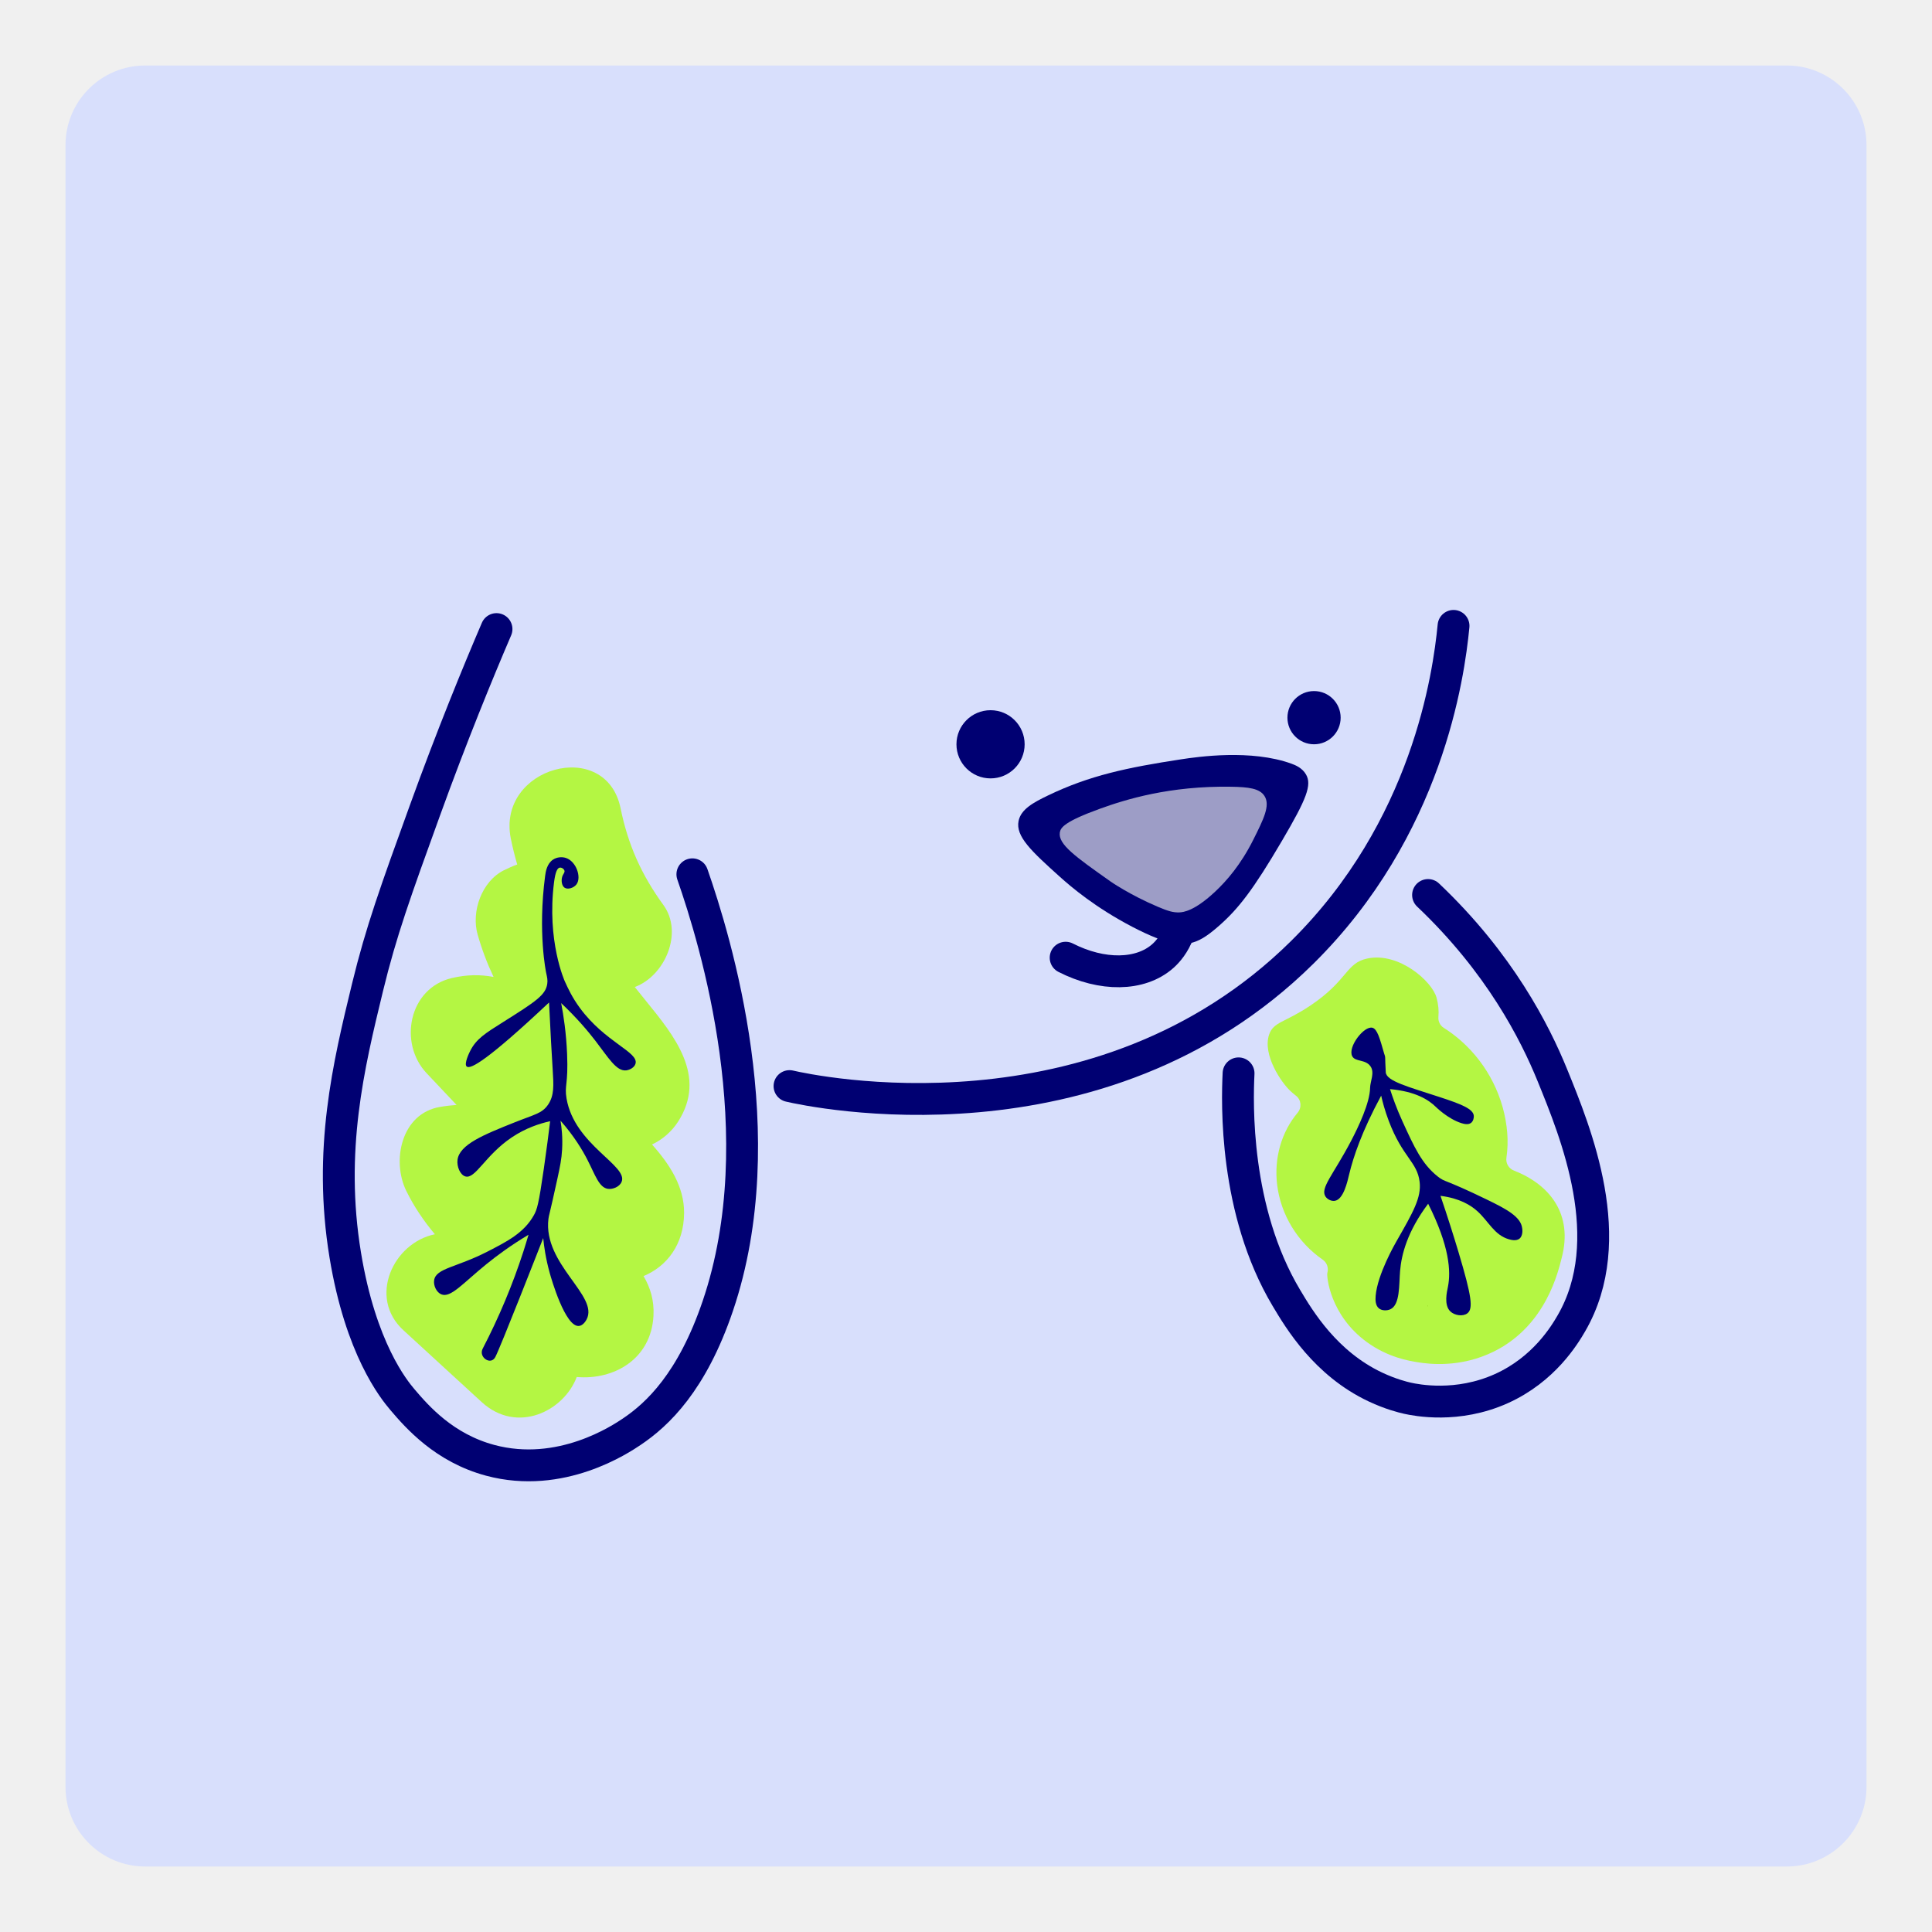
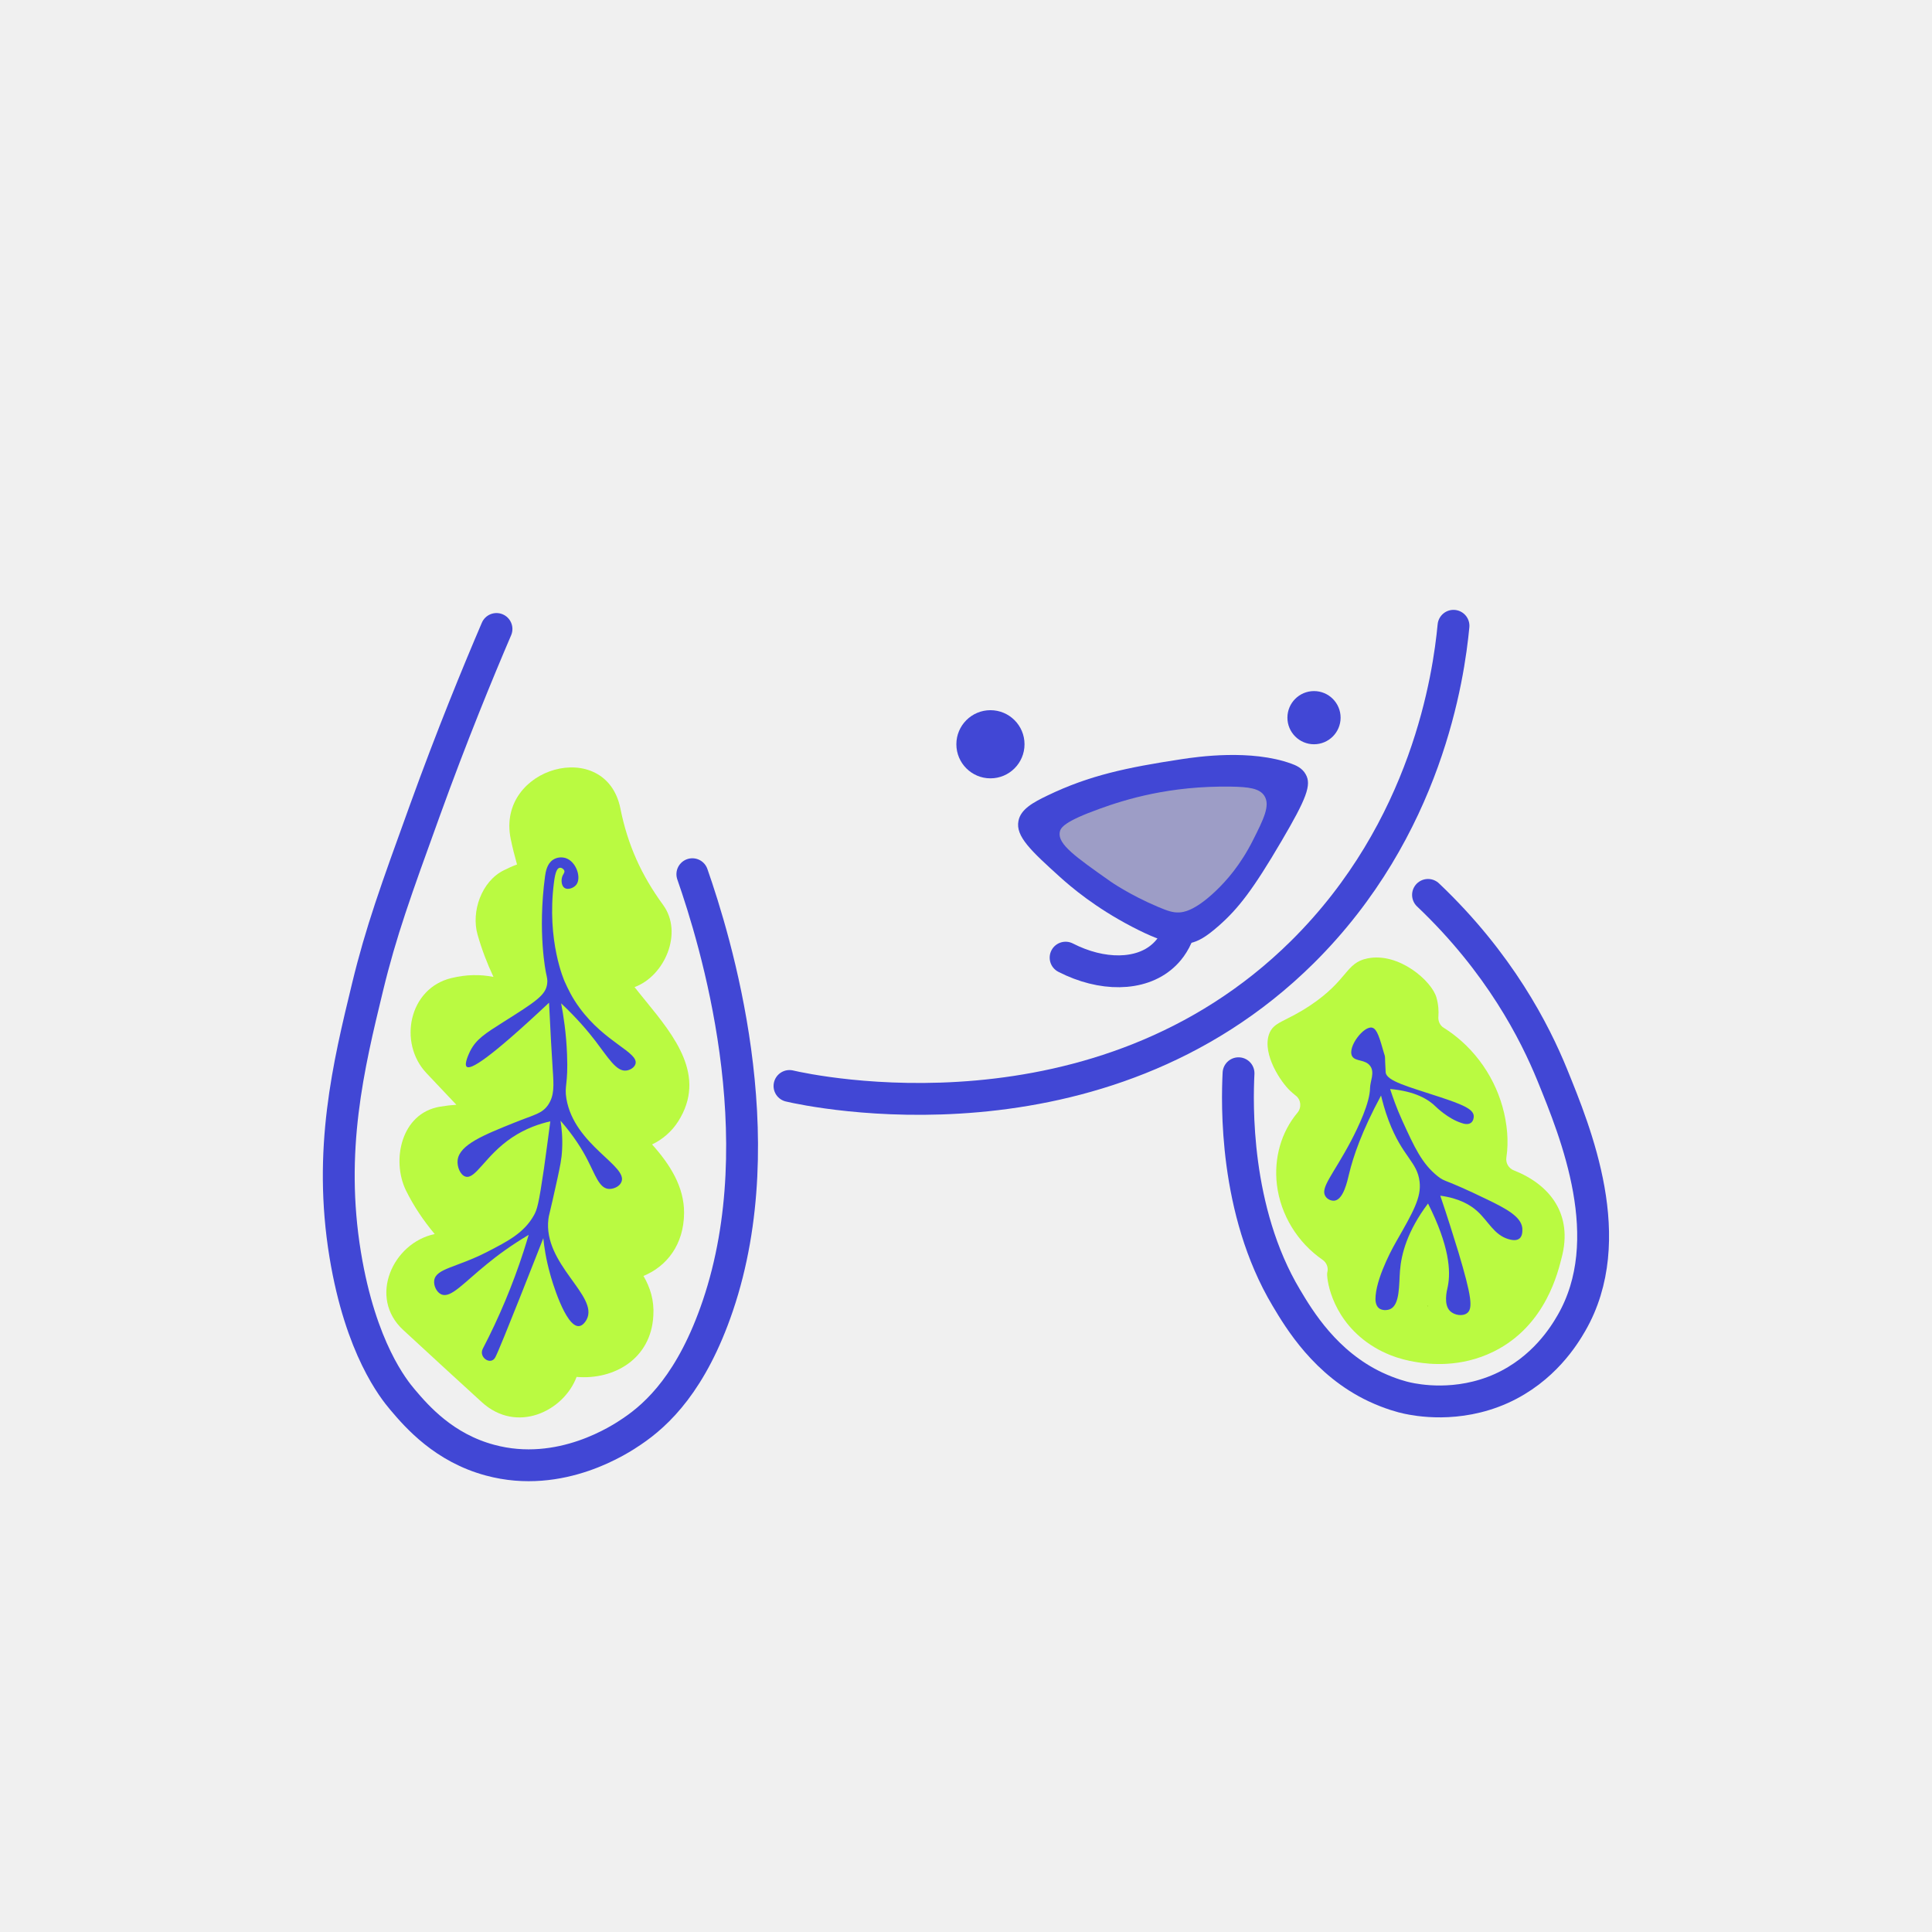
- <svg xmlns="http://www.w3.org/2000/svg" version="1.1" id="Layer_1" x="0px" y="0px" viewBox="0 0 1213.27 1213.27" style="enable-background:new 0 0 1213.27 1213.27;" xml:space="preserve">
+ <svg xmlns="http://www.w3.org/2000/svg" version="1.1" id="Layer_1" x="0px" y="0px" viewBox="0 0 1213.3 1213.3" style="enable-background:new 0 0 1213.3 1213.3;" xml:space="preserve">
  <style type="text/css">
- 	.st0{fill:#FFFFFF;}
- 	.st1{clip-path:url(#turqois_00000086690313372670658340000016095509065015250342_);}
- 	.st2{fill:#65E5E1;}
- 	.st3{fill:#000072;}
- 	.st4{fill:#AEAED6;}
- 	.st5{fill:none;stroke:#000072;stroke-width:20;stroke-linecap:round;stroke-miterlimit:10;}
- 	.st6{fill:#0BCBFF;}
- 	.st7{fill:#19B8DD;}
- 	.st8{fill:none;stroke:#000072;stroke-width:20;stroke-linecap:round;stroke-linejoin:round;stroke-miterlimit:10;}
- 	.st9{fill:#FFC9A4;}
- 	.st10{fill:#0BCBFF;stroke:#000072;stroke-width:20;stroke-linecap:round;stroke-linejoin:round;stroke-miterlimit:10;}
- 	.st11{fill:#CC7E4A;}
- 	.st12{fill:#FF4360;}
- 	.st13{fill:#E23456;}
- 	.st14{fill:#EFB892;}
- 	.st15{fill:#C16D34;}
- 	.st16{fill:#824216;}
- 	.st17{clip-path:url(#SVGID_00000165925275354365743940000015719020063440663700_);}
- 	.st18{fill:#A85924;}
- 	.st19{fill:#C16D34;stroke:#000072;stroke-width:10;stroke-linecap:round;stroke-linejoin:round;stroke-miterlimit:10;}
- 	.st20{fill:#005654;}
- 	.st21{fill:#0D7F79;}
- 	.st22{fill:#9B2446;}
- 	.st23{fill:#606976;}
- 	.st24{fill:none;}
- 	.st25{fill:#FF5C7B;}
- 	.st26{fill:#EA6642;}
- 	.st27{fill:#BC2A4D;}
- 	.st28{fill:#C94438;}
- 	.st29{fill:#C43961;}
- 	.st30{opacity:0.2;fill:#000072;}
- 	.st31{fill:none;stroke:#FFFFFF;stroke-width:20;stroke-linecap:round;stroke-linejoin:round;stroke-miterlimit:10;}
- 	.st32{fill:#C5C5EA;}
- 	.st33{fill:#F0F0FF;}
- 	.st34{fill:none;stroke:#000000;stroke-width:20;stroke-miterlimit:10;}
- 	.st35{opacity:0.77;fill:#C2F46C;}
- 	.st36{fill:#EBEBFF;}
- 	.st37{fill:#000072;stroke:#000072;stroke-linecap:round;stroke-linejoin:round;stroke-miterlimit:10;}
- 	.st38{fill:#E6E6F4;}
- 	.st39{fill:#EAAE86;}
- 	.st40{fill:#FFE8D9;}
- 	.st41{fill:none;stroke:#FFFFFF;stroke-width:10;stroke-linecap:round;stroke-linejoin:round;stroke-miterlimit:10;}
- 	.st42{fill:#F4AA78;}
- 	.st43{fill:#FFDF8C;}
- 	.st44{fill:#16C156;}
- 	.st45{fill:#0C003D;}
- 	.st46{fill:#41AAA0;}
- 	.st47{fill:#80D1CB;}
- 	.st48{opacity:0.77;fill:#E6F4CB;}
- 	.st49{opacity:0.77;fill:#FFFFFF;}
- 	.st50{fill:#EBEBFF;stroke:#000072;stroke-width:20;stroke-linecap:round;stroke-miterlimit:10;}
- 	.st51{fill:#D8DFFC;}
- 	.st52{fill:none;stroke:#000072;stroke-width:10;stroke-linecap:round;stroke-miterlimit:10;}
- 	.st53{fill:#C59A18;}
- 	.st54{fill:#F4A77F;}
- 	.st55{fill:#EEE5C8;}
- 	.st56{fill:#F18738;}
- 	.st57{fill:#FF872A;}
- 	.st58{fill:#B1DBFF;}
- 	.st59{fill:#56A4E6;}
- 	.st60{fill:#3B89CC;}
- 	.st61{fill:#3584C1;}
- 	.st62{fill:#5EFF86;}
- 	.st63{fill:#53F375;}
- 	.st64{fill:#5AE76D;}
- 	.st65{fill:#49D65C;}
- 	.st66{fill:#4CE366;}
- 	.st67{fill:#73FF92;}
- 	.st68{fill:#FFFFFF;stroke:#C59A18;stroke-width:20;stroke-miterlimit:10;}
- 	.st69{fill:#7DFFAE;}
- 	.st70{fill:#028233;}
- 	.st71{fill:#006825;}
- 	.st72{fill:#AFFF1C;}
- 	.st73{fill:#A0E211;}
- 	.st74{fill:#9CC41B;}
- 	.st75{fill:#799B0C;}
- 	.st76{fill:#8CBC0D;}
- 	.st77{fill:#BEFF35;}
- 	.st78{fill:none;stroke:#F0F0FF;stroke-width:20;stroke-linecap:round;stroke-miterlimit:10;}
- 	.st79{fill:none;stroke:#000072;stroke-width:20;stroke-miterlimit:10;}
- 	.st80{opacity:0.77;fill:#AAFC0D;}
- 	.st81{fill:#9D9DC6;}
+ 	.st0{opacity:0.77;fill:#AAFC0D;enable-background:new    ;}
+ 	.st1{fill:#4147D5;}
+ 	.st2{fill:#9D9DC6;}
+ 	.st3{fill:none;stroke:#4147D5;stroke-width:20;stroke-linecap:round;stroke-miterlimit:10;}
</style>
  <g>
    <g>
-       <path class="st51" d="M1122.14,1172.14h-1031c-27.61,0-50-22.39-50-50v-1031c0-27.61,22.39-50,50-50h1031c27.61,0,50,22.39,50,50    v1031C1172.14,1149.75,1149.75,1172.14,1122.14,1172.14z" />
-       <path d="M896.79,820.39c-0.17-0.13-0.29-0.25-0.46-0.34c0.08,0,0.17-0.04,0.25-0.08C896.67,820.1,896.75,820.27,896.79,820.39z" />
-       <path d="M896.79,820.39c-0.17-0.13-0.29-0.25-0.46-0.34c0.08,0,0.17-0.04,0.25-0.08C896.67,820.1,896.75,820.27,896.79,820.39z" />
-       <path d="M681.73,687.94c0.04-0.04,0.08-0.08,0.08-0.13c0,0,0,0,0,0.08C681.77,687.94,681.73,687.94,681.73,687.94z" />
-       <path d="M681.85,687.82c0,0,0,0-0.04,0c0,0,0.04,0,0-0.04C681.81,687.77,681.81,687.82,681.85,687.82z" />
+       <path d="M896.8,820.4c-0.2-0.1-0.3-0.2-0.5-0.3c0.1,0,0.2,0,0.2-0.1C896.7,820.1,896.8,820.3,896.8,820.4z" />
+       <path d="M896.8,820.4c-0.2-0.1-0.3-0.2-0.5-0.3c0.1,0,0.2,0,0.2-0.1C896.7,820.1,896.8,820.3,896.8,820.4z" />
+       <path d="M681.7,687.9L681.7,687.9C681.8,687.8,681.8,687.8,681.7,687.9C681.8,687.9,681.7,687.9,681.7,687.9z" />
+       <path d="M681.8,687.8L681.8,687.8L681.8,687.8L681.8,687.8z" />
    </g>
  </g>
  <g>
    <g>
      <g>
-         <path class="st80" d="M409.46,718.72c11.2,12.55,20.25,26.57,20.14,43.01c-0.12,19.9-10.88,33.56-25.46,39.63     c4.25,7.19,6.75,15.33,6.24,24.9c-1.43,27.16-24.7,40.51-48.21,38.48c-7.98,21.37-37.45,36.14-59.69,15.73     c-16.4-15.01-32.76-30.02-49.13-45.08c-22.4-20.53-6.47-54.92,19.74-60.29c-7.03-8.42-13.22-17.51-18.07-27.48     c-9.05-18.67-3.1-48.41,21.37-52.5c3.49-0.6,6.95-0.99,10.33-1.23c-6.27-6.63-12.55-13.3-18.82-19.94     c-17.75-18.82-11.24-53.34,15.77-59.73c9.57-2.26,18.15-2.26,26.29-0.71c-4.05-8.54-7.39-17.43-10.01-26.61     c-4.13-14.42,2.54-33.4,16.44-40.35c2.82-1.39,5.6-2.66,8.42-3.65c-1.55-5.32-2.9-10.76-4.01-16.2     c-9.13-45,59.77-64.06,68.94-19.02c4.65,22.88,13.15,41.82,26.89,60.68c12.63,17.39,0.95,44.48-17.99,51.47     c2.3,2.9,4.61,5.8,6.95,8.66c17.87,22,38.6,47.22,20.29,75.81C421.89,710.54,416.09,715.62,409.46,718.72z" />
-         <path class="st80" d="M980.73,789.92c-2.08,7.88-9.5,42.38-42.51,58.77c-21.31,10.58-41.26,7.8-47.42,6.86     c-5.88-0.9-19.29-3.11-32.59-12.85c-23.01-16.85-25.22-41.22-24.65-43.37c0-0.02,0.01-0.04,0.02-0.06     c0.87-3.12-0.31-6.41-2.98-8.25c-15.54-10.71-26.3-28.03-28.58-47.06c-2.02-16.77,2.77-33.17,12.87-45.18     c2.72-3.24,2.32-8.08-1.03-10.67c-1.18-0.91-2.35-1.9-3.5-2.97c-5.8-5.39-17.62-22.84-13.39-35.38     c2.75-8.15,9.74-7.45,25.83-18.22c23.95-16.03,22.19-26.77,35.96-29.63c19.78-4.1,40.57,14.33,43.37,24.61     c1.15,4.21,1.52,8.26,1.17,12.1c-0.25,2.72,1.03,5.39,3.34,6.84c3.95,2.49,7.68,5.31,11.16,8.41     c16.5,14.73,26.92,35.38,28.72,57.48c0.42,5.25,0.26,10.53-0.5,15.63c-0.52,3.48,1.4,6.83,4.68,8.11     C973.3,743.91,987.96,762.5,980.73,789.92z" />
-         <path class="st3" d="M811.03,479.59c-25.28-9.19-58.77-4.35-69.16-2.77c-34.08,5.2-57.61,10.15-83.78,22.74     c-9.21,4.43-16.95,8.66-18.44,15.99c-1.97,9.72,8.12,19.04,26.04,35.16c7.1,6.38,22.24,19.26,45.52,31.39     c22.58,11.76,30.88,11.38,36.19,10.2c5.09-1.13,9.81-3.57,18.23-11c12.11-10.7,21.29-22.4,39.42-53.27     c15.52-26.43,18.91-35.09,15.1-41.69C817.75,482.19,813.47,480.48,811.03,479.59z" />
-         <path class="st81" d="M786.93,527.58c-7.8,15.54-16.66,25.6-23.66,32.2c-13.22,12.46-20.34,13.1-22.62,13.19     c-3.86,0.15-7.03-0.77-13.37-3.45c-18.17-7.7-29.94-16.01-29.94-16.01c-21.97-15.52-32.96-23.29-31.78-30.75     c0.48-3.05,2.93-6.81,25.06-14.84c16.35-5.93,44.04-14.49,82.5-13.86c10.91,0.18,17.95,1.02,20.99,5.86     C797.84,505.86,793.47,514.55,786.93,527.58z" />
+         <path class="st0" d="M409.5,718.7c11.2,12.5,20.2,26.6,20.1,43c-0.1,19.9-10.9,33.6-25.5,39.6c4.2,7.2,6.8,15.3,6.2,24.9     c-1.4,27.2-24.7,40.5-48.2,38.5c-8,21.4-37.5,36.1-59.7,15.7c-16.4-15-32.8-30-49.1-45.1c-22.4-20.5-6.5-54.9,19.7-60.3     c-7-8.4-13.2-17.5-18.1-27.5c-9.1-18.7-3.1-48.4,21.4-52.5c3.5-0.6,7-1,10.3-1.2c-6.3-6.6-12.5-13.3-18.8-19.9     c-17.8-18.8-11.2-53.3,15.8-59.7c9.6-2.3,18.1-2.3,26.3-0.7c-4-8.5-7.4-17.4-10-26.6c-4.1-14.4,2.5-33.4,16.4-40.3     c2.8-1.4,5.6-2.7,8.4-3.7c-1.5-5.3-2.9-10.8-4-16.2c-9.1-45,59.8-64.1,68.9-19c4.6,22.9,13.1,41.8,26.9,60.7     c12.6,17.4,1,44.5-18,51.5c2.3,2.9,4.6,5.8,7,8.7c17.9,22,38.6,47.2,20.3,75.8C421.9,710.5,416.1,715.6,409.5,718.7z" />
+         <path class="st0" d="M980.7,789.9c-2.1,7.9-9.5,42.4-42.5,58.8c-21.3,10.6-41.3,7.8-47.4,6.9c-5.9-0.9-19.3-3.1-32.6-12.8     c-23-16.8-25.2-41.2-24.7-43.4c0,0,0,0,0-0.1c0.9-3.1-0.3-6.4-3-8.2c-15.5-10.7-26.3-28-28.6-47.1c-2-16.8,2.8-33.2,12.9-45.2     c2.7-3.2,2.3-8.1-1-10.7c-1.2-0.9-2.3-1.9-3.5-3c-5.8-5.4-17.6-22.8-13.4-35.4c2.8-8.2,9.7-7.5,25.8-18.2     c24-16,22.2-26.8,36-29.6c19.8-4.1,40.6,14.3,43.4,24.6c1.2,4.2,1.5,8.3,1.2,12.1c-0.2,2.7,1,5.4,3.3,6.8c4,2.5,7.7,5.3,11.2,8.4     c16.5,14.7,26.9,35.4,28.7,57.5c0.4,5.2,0.3,10.5-0.5,15.6c-0.5,3.5,1.4,6.8,4.7,8.1C973.3,743.9,988,762.5,980.7,789.9z" />
+         <path class="st1" d="M811,479.6c-25.3-9.2-58.8-4.4-69.2-2.8c-34.1,5.2-57.6,10.1-83.8,22.7c-9.2,4.4-17,8.7-18.4,16     c-2,9.7,8.1,19,26,35.2c7.1,6.4,22.2,19.3,45.5,31.4c22.6,11.8,30.9,11.4,36.2,10.2c5.1-1.1,9.8-3.6,18.2-11     c12.1-10.7,21.3-22.4,39.4-53.3c15.5-26.4,18.9-35.1,15.1-41.7C817.8,482.2,813.5,480.5,811,479.6z" />
+         <path class="st2" d="M786.9,527.6c-7.8,15.5-16.7,25.6-23.7,32.2c-13.2,12.5-20.3,13.1-22.6,13.2c-3.9,0.2-7-0.8-13.4-3.5     c-18.2-7.7-29.9-16-29.9-16c-22-15.5-33-23.3-31.8-30.8c0.5-3,2.9-6.8,25.1-14.8c16.3-5.9,44-14.5,82.5-13.9     c10.9,0.2,18,1,21,5.9C797.8,505.9,793.5,514.5,786.9,527.6z" />
        <g>
          <g>
-             <path d="M896.25,750.91c-0.17-0.13-0.29-0.25-0.46-0.34c0.08,0,0.17-0.04,0.25-0.08C896.13,750.61,896.21,750.78,896.25,750.91       z" />
-             <path d="M896.25,750.91c-0.17-0.13-0.29-0.25-0.46-0.34c0.08,0,0.17-0.04,0.25-0.08C896.13,750.61,896.21,750.78,896.25,750.91       z" />
-             <circle class="st3" cx="622.05" cy="467.41" r="21.41" />
-             <circle class="st3" cx="825.2" cy="450.69" r="16.71" />
-             <path d="M681.19,618.46c0.04-0.04,0.08-0.08,0.08-0.13c0,0,0,0,0,0.08C681.23,618.46,681.19,618.46,681.19,618.46z" />
-             <path d="M681.31,618.33c0,0,0,0-0.04,0c0,0,0.04,0,0-0.04C681.27,618.29,681.27,618.33,681.31,618.33z" />
+             <path d="M896.2,750.9c-0.2-0.1-0.3-0.2-0.5-0.3c0.1,0,0.2,0,0.2-0.1C896.1,750.6,896.2,750.8,896.2,750.9z" />
+             <path d="M896.2,750.9c-0.2-0.1-0.3-0.2-0.5-0.3c0.1,0,0.2,0,0.2-0.1C896.1,750.6,896.2,750.8,896.2,750.9z" />
+             <circle class="st1" cx="622" cy="467.4" r="21.4" />
+             <circle class="st1" cx="825.2" cy="450.7" r="16.7" />
+             <path d="M681.2,618.5L681.2,618.5C681.3,618.3,681.3,618.3,681.2,618.5L681.2,618.5z" />
+             <path d="M681.3,618.3L681.3,618.3L681.3,618.3L681.3,618.3z" />
          </g>
-           <path class="st5" d="M912.8,393.05c-3.04,31.37-16.45,127.34-95,205c-127.62,126.18-308.9,87.06-322,84" />
-           <path class="st5" d="M311.8,395.05c-11.92,27.82-27.88,66.73-45,114c-18.32,50.6-27.48,75.9-36,111      c-11.92,49.12-24.77,102.35-14,168c9.66,58.86,30.46,84.49,36,91c9.25,10.87,26.23,30.27,55,38c44.44,11.95,82.08-13.35,89-18      c16.09-10.81,37.82-31.23,54-79c36.2-106.87-1.59-229.69-16-271" />
-           <path class="st5" d="M896.8,562.05c45.02,42.67,67.11,86.27,78,113c14.81,36.36,42.44,103.55,12,156      c-4.28,7.37-17.2,28.94-44,41c-27.66,12.44-53.44,7.24-59,6c-2.86-0.64-10.56-2.56-20-7c-31.4-14.77-47.89-42.4-56-56      c-32.75-54.9-30.91-122.58-30-141" />
+           <path class="st3" d="M912.8,393c-3,31.4-16.5,127.3-95,205c-127.6,126.2-308.9,87.1-322,84" />
+           <path class="st3" d="M311.8,395c-11.9,27.8-27.9,66.7-45,114c-18.3,50.6-27.5,75.9-36,111c-11.9,49.1-24.8,102.3-14,168      c9.7,58.9,30.5,84.5,36,91c9.2,10.9,26.2,30.3,55,38c44.4,12,82.1-13.3,89-18c16.1-10.8,37.8-31.2,54-79      c36.2-106.9-1.6-229.7-16-271" />
+           <path class="st3" d="M896.8,562c45,42.7,67.1,86.3,78,113c14.8,36.4,42.4,103.5,12,156c-4.3,7.4-17.2,28.9-44,41      c-27.7,12.4-53.4,7.2-59,6c-2.9-0.6-10.6-2.6-20-7c-31.4-14.8-47.9-42.4-56-56c-32.8-54.9-30.9-122.6-30-141" />
        </g>
      </g>
-       <path class="st5" d="M740.21,585.42c-2.85,7.64-6.92,12.27-10,15c-14.05,12.45-38.15,12.66-61,1" />
+       <path class="st3" d="M740.2,585.4c-2.8,7.6-6.9,12.3-10,15c-14,12.5-38.2,12.7-61,1" />
    </g>
-     <path class="st3" d="M381.86,746.59c-5.63-0.7-8.11-8.77-12.91-18.14c-3.23-6.31-8.45-15.04-16.96-24.68   c0.71,4.26,1.43,10.56,1,18.15c-0.34,6.07-1.27,10.54-2.89,18c-5.16,23.78-5.37,22.92-5.69,25.51   c-3.49,28.52,31.85,48.34,23.96,63.16c-0.28,0.52-2.06,3.88-4.83,4.1c-8.61,0.7-17.35-29.8-18.25-33.02   c-2.62-9.34-3.68-17.2-4.16-22.17c-2.77,7.06-26.7,68.21-30.08,74.7c-2.84,5.46-10.73,0.11-7.92-5.28   c10.2-19.64,18.78-40.08,25.6-61.14c1.1-3.46,2.17-6.9,3.17-10.37c-10.64,6.35-19.37,12.73-26.34,18.38   c-14.88,12.07-22.58,21.53-28.45,19.03c-3-1.28-5.01-5.46-4.47-8.92c1.19-7.52,13.97-7.91,33.38-17.87   c12.63-6.48,23.01-11.8,29.22-22.86c2.02-3.6,3.05-6.82,6.29-29.34c1.73-12.05,3.04-22.22,3.95-29.74   c-6.56,1.46-15.33,4.27-24.14,10.2c-16.7,11.23-22.88,26.45-29.17,24.47c-3.21-1.01-5.38-6.14-4.85-10.39   c1.21-9.68,16.64-15.85,35.74-23.49c12.68-5.07,17.3-5.62,21.07-11.1c4.03-5.86,3.56-12.23,2.93-22.39   c-0.56-8.93-1.38-22.93-2.26-41.84c-38.19,35.91-49.38,42.26-51.72,40.22c-1.87-1.63,1.7-8.81,2.15-9.71   c3.8-7.64,9.6-11.22,20.79-18.26c20.5-12.89,26.59-16.94,27.64-23.9c0.37-2.45-0.06-4.11-0.69-7.04c0,0-5.36-25.06-0.63-60.85   c0.35-2.62,1.1-7.6,4.92-10.16c2.48-1.65,5.65-1.88,8.12-1.07c6.57,2.16,9.88,12.21,6.67,16.56c-1.67,2.27-5.49,3.49-7.52,2.11   c-1.8-1.23-2.17-4.5-1.5-6.76c0.58-1.95,1.81-2.72,1.43-3.97c-0.35-1.14-1.87-2.07-2.99-1.85c-1.46,0.28-2.69,2.59-3.52,9.06   c-4.75,37,6.73,62.31,6.73,62.31c2.07,4.56,4.63,10.14,9.45,16.7c15.89,21.66,36.91,27.66,34.98,34.98   c-0.66,2.48-3.66,3.98-5.79,4.25c-6.22,0.8-11.28-8.02-19.44-18.6c-4.63-6-11.63-14.35-21.47-23.63c1.43,7.44,3.16,18.5,3.72,32.01   c0.81,19.32-1.78,19.51-0.35,27.9c4.99,29.29,39.06,42.17,34.54,52.42C389.02,745.34,384.82,746.96,381.86,746.59z" />
-     <path class="st3" d="M954.24,777.83c-2.06,1.68-5.3,0.81-6.75,0.39c-9.06-2.59-12.73-11.3-19.71-17.6   c-4.2-3.79-11.18-8.14-23.17-9.65c4.48,13.15,8.25,25.1,11.37,35.54c8.23,27.53,9.25,35.33,5.54,38.22   c-2.8,2.18-8.03,1.38-10.7-1.15c-4.23-4.01-2.15-12.45-1.55-15.42c1.96-9.72,1.02-25.57-12.41-52.23   c-13.08,17.4-16.76,31.9-17.62,42.16c-0.73,8.81,0.05,21.32-6.13,24.12c-1.98,0.89-5.21,1.04-7.2-0.6   c-2.14-1.76-2.26-5.09-2.02-7.88c1.16-13.47,12.11-32.53,13.07-34.21c10.48-18.3,15.72-27.46,14.55-37.3   c-1.5-12.65-10.73-15.36-19.4-38.33c-2.48-6.57-3.93-12.17-4.75-15.83c-12.11,22.4-17.47,38.42-20.09,49.35   c-1.1,4.6-3.53,15.84-9.04,16.69c-2.06,0.32-4.6-0.81-5.85-2.71c-3.48-5.29,4.94-13.68,15.99-34.74   c4.71-8.98,11.88-24.04,12.03-33.51c0.06-4.06,3.03-9.54,0.25-13.5c-3.21-4.58-9.55-2.66-11.48-6.37   c-2.97-5.72,7.45-19.27,12.71-17.85c2.97,0.8,4.57,6.44,7.36,16.25c0.18,0.64,0.64,1.5,0.64,2.67c0,0,0.08,4.41,0.36,9.05   c0.34,5.56,14.49,9.21,33.87,15.56c13.33,4.37,21.1,7.38,21.42,11.78c0.08,1.1-0.23,3.28-1.73,4.43c-1.68,1.29-4.18,0.76-6.12,0.14   c-8.44-2.69-15.83-10.03-15.93-10.12c-4.64-4.6-12.91-9.78-28.83-11.23c1.57,4.93,4.02,11.94,7.72,20.05   c7.56,16.56,12.24,26.82,22.16,34.76c4.91,3.92,3.53,1.23,31.07,14.62c12.03,5.85,21.14,10.67,22.02,17.82   C956.04,771.97,956.54,775.95,954.24,777.83z" />
+     <path class="st1" d="M381.9,746.6c-5.6-0.7-8.1-8.8-12.9-18.1c-3.2-6.3-8.5-15-17-24.7c0.7,4.3,1.4,10.6,1,18.2   c-0.3,6.1-1.3,10.5-2.9,18c-5.2,23.8-5.4,22.9-5.7,25.5c-3.5,28.5,31.9,48.3,24,63.2c-0.3,0.5-2.1,3.9-4.8,4.1   c-8.6,0.7-17.4-29.8-18.2-33c-2.6-9.3-3.7-17.2-4.2-22.2c-2.8,7.1-26.7,68.2-30.1,74.7c-2.8,5.5-10.7,0.1-7.9-5.3   c10.2-19.6,18.8-40.1,25.6-61.1c1.1-3.5,2.2-6.9,3.2-10.4c-10.6,6.3-19.4,12.7-26.3,18.4c-14.9,12.1-22.6,21.5-28.5,19   c-3-1.3-5-5.5-4.5-8.9c1.2-7.5,14-7.9,33.4-17.9c12.6-6.5,23-11.8,29.2-22.9c2-3.6,3-6.8,6.3-29.3c1.7-12,3-22.2,4-29.7   c-6.6,1.5-15.3,4.3-24.1,10.2c-16.7,11.2-22.9,26.5-29.2,24.5c-3.2-1-5.4-6.1-4.9-10.4c1.2-9.7,16.6-15.8,35.7-23.5   c12.7-5.1,17.3-5.6,21.1-11.1c4-5.9,3.6-12.2,2.9-22.4c-0.6-8.9-1.4-22.9-2.3-41.8c-38.2,35.9-49.4,42.3-51.7,40.2   c-1.9-1.6,1.7-8.8,2.1-9.7c3.8-7.6,9.6-11.2,20.8-18.3c20.5-12.9,26.6-16.9,27.6-23.9c0.4-2.5-0.1-4.1-0.7-7c0,0-5.4-25.1-0.6-60.8   c0.4-2.6,1.1-7.6,4.9-10.2c2.5-1.7,5.6-1.9,8.1-1.1c6.6,2.2,9.9,12.2,6.7,16.6c-1.7,2.3-5.5,3.5-7.5,2.1c-1.8-1.2-2.2-4.5-1.5-6.8   c0.6-2,1.8-2.7,1.4-4c-0.4-1.1-1.9-2.1-3-1.8c-1.5,0.3-2.7,2.6-3.5,9.1c-4.8,37,6.7,62.3,6.7,62.3c2.1,4.6,4.6,10.1,9.5,16.7   c15.9,21.7,36.9,27.7,35,35c-0.7,2.5-3.7,4-5.8,4.2c-6.2,0.8-11.3-8-19.4-18.6c-4.6-6-11.6-14.3-21.5-23.6c1.4,7.4,3.2,18.5,3.7,32   c0.8,19.3-1.8,19.5-0.4,27.9c5,29.3,39.1,42.2,34.5,52.4C389,745.3,384.8,747,381.9,746.6z" />
+     <path class="st1" d="M954.2,777.8c-2.1,1.7-5.3,0.8-6.8,0.4c-9.1-2.6-12.7-11.3-19.7-17.6c-4.2-3.8-11.2-8.1-23.2-9.7   c4.5,13.2,8.2,25.1,11.4,35.5c8.2,27.5,9.2,35.3,5.5,38.2c-2.8,2.2-8,1.4-10.7-1.2c-4.2-4-2.2-12.5-1.5-15.4   c2-9.7,1-25.6-12.4-52.2c-13.1,17.4-16.8,31.9-17.6,42.2c-0.7,8.8,0,21.3-6.1,24.1c-2,0.9-5.2,1-7.2-0.6c-2.1-1.8-2.3-5.1-2-7.9   c1.2-13.5,12.1-32.5,13.1-34.2c10.5-18.3,15.7-27.5,14.5-37.3c-1.5-12.7-10.7-15.4-19.4-38.3c-2.5-6.6-3.9-12.2-4.8-15.8   c-12.1,22.4-17.5,38.4-20.1,49.3c-1.1,4.6-3.5,15.8-9,16.7c-2.1,0.3-4.6-0.8-5.8-2.7c-3.5-5.3,4.9-13.7,16-34.7   c4.7-9,11.9-24,12-33.5c0.1-4.1,3-9.5,0.2-13.5c-3.2-4.6-9.5-2.7-11.5-6.4c-3-5.7,7.5-19.3,12.7-17.8c3,0.8,4.6,6.4,7.4,16.2   c0.2,0.6,0.6,1.5,0.6,2.7c0,0,0.1,4.4,0.4,9c0.3,5.6,14.5,9.2,33.9,15.6c13.3,4.4,21.1,7.4,21.4,11.8c0.1,1.1-0.2,3.3-1.7,4.4   c-1.7,1.3-4.2,0.8-6.1,0.1c-8.4-2.7-15.8-10-15.9-10.1c-4.6-4.6-12.9-9.8-28.8-11.2c1.6,4.9,4,11.9,7.7,20   c7.6,16.6,12.2,26.8,22.2,34.8c4.9,3.9,3.5,1.2,31.1,14.6c12,5.8,21.1,10.7,22,17.8C956,772,956.5,776,954.2,777.8z" />
  </g>
</svg>
